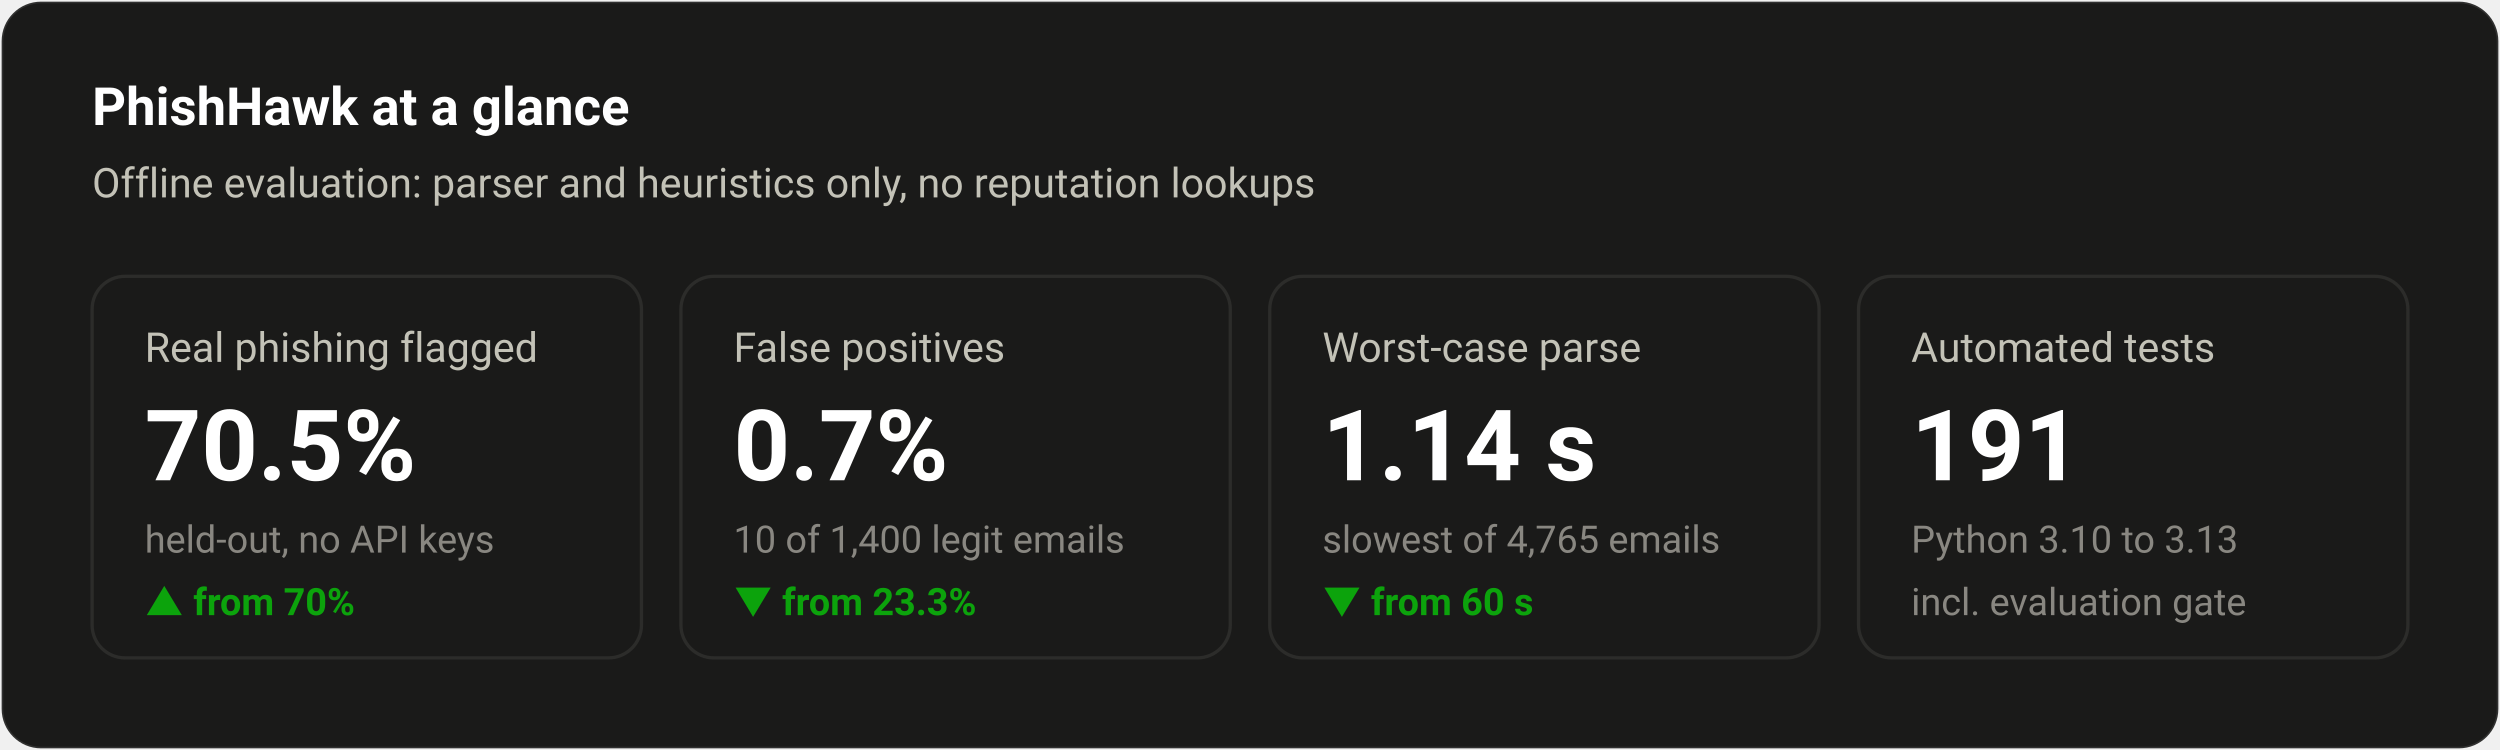
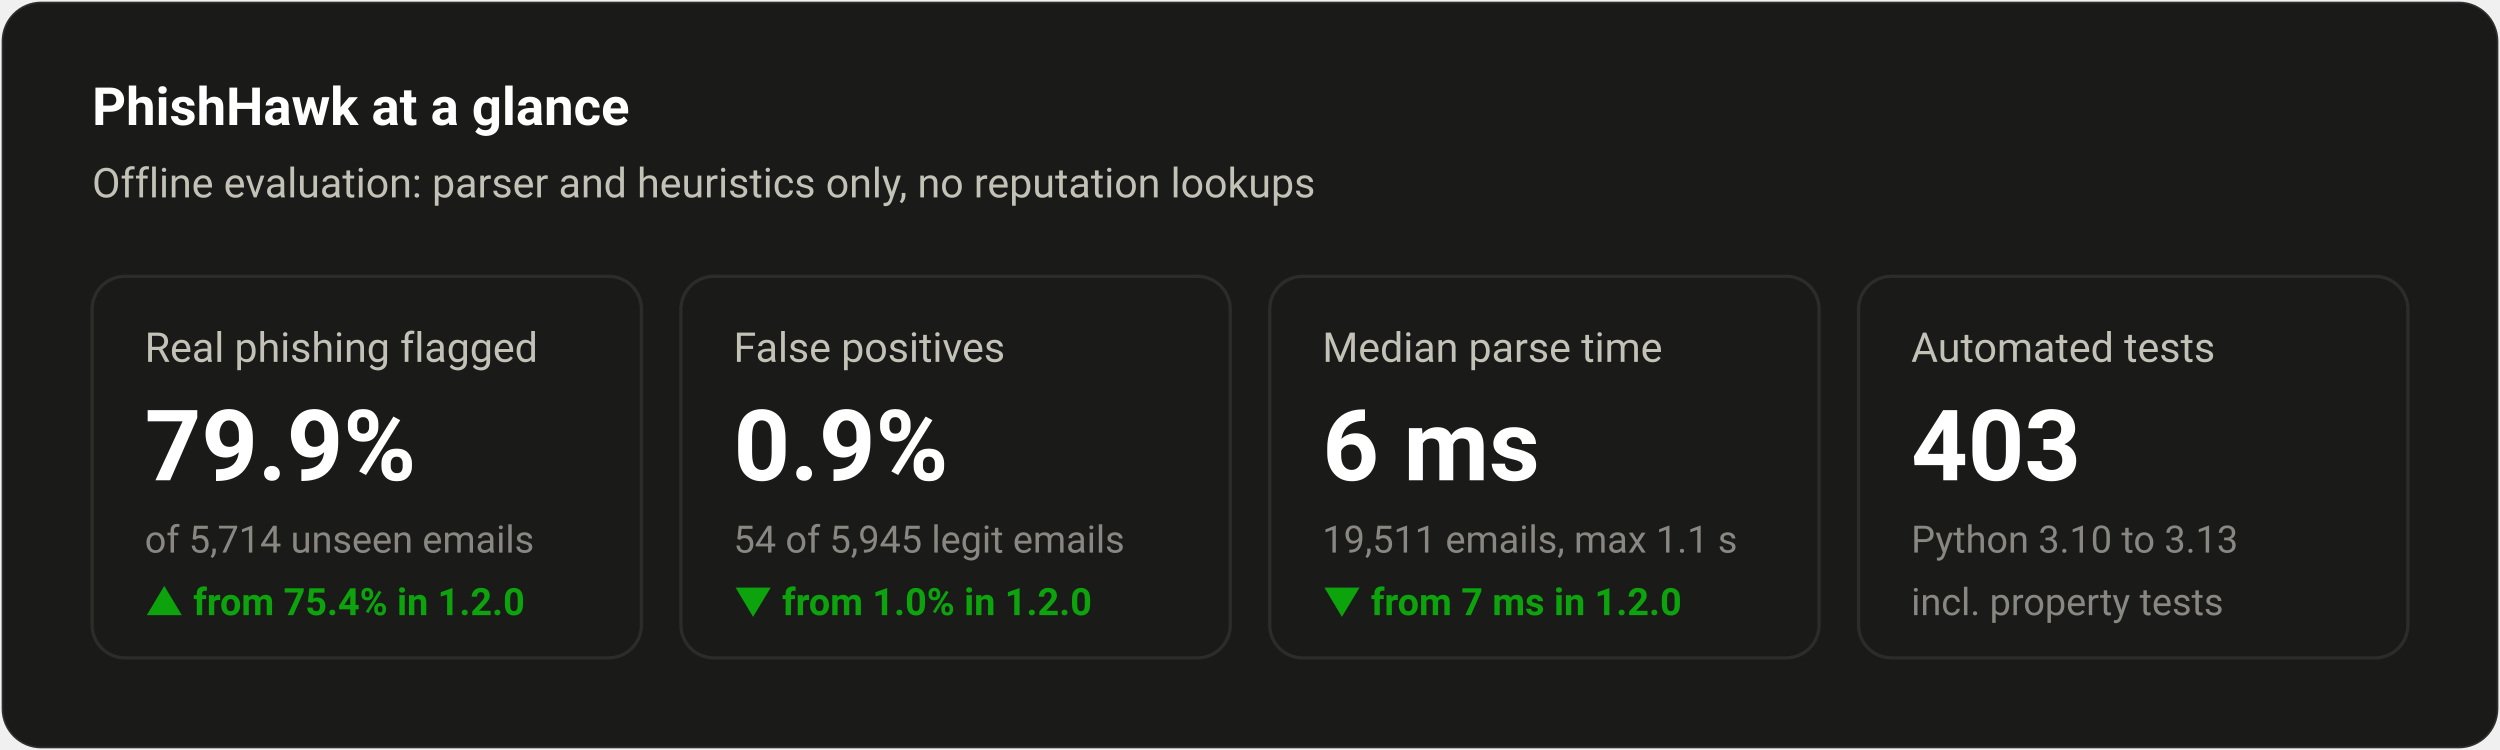
<svg xmlns="http://www.w3.org/2000/svg" width="760" height="228" viewBox="0 0 760 228" font-family="system-ui,-apple-system,'Segoe UI',Roboto,sans-serif" role="img" aria-label="PhishHawk at a glance">
  <rect x="0.5" y="0.5" width="759" height="227" rx="12" fill="#1a1a19" stroke="rgba(255,255,255,0.10)" />
  <text x="28.0" y="38.0" fill="#ffffff" font-size="16" font-weight="600" text-anchor="start">PhishHawk at a glance</text>
  <text x="28.0" y="60.0" fill="#c3c2b7" font-size="12.5" font-weight="400" text-anchor="start">Offline evaluation: parser and heuristics only, no reputation lookups</text>
  <rect x="28.0" y="84" width="167.0" height="116" rx="10" fill="none" stroke="#2c2c2a" />
  <text x="44.0" y="110.0" fill="#c3c2b7" font-size="12.5" font-weight="400" text-anchor="start">Real phishing flagged</text>
-   <text x="44.0" y="146.0" fill="#ffffff" font-size="30" font-weight="600" text-anchor="start">70.5%</text>
-   <text x="44.0" y="168.0" fill="#898781" font-size="11.5" font-weight="400" text-anchor="start">held-out, no API keys</text>
-   <text x="44.0" y="187.0" fill="#0ca30c" font-size="11.5" font-weight="600" text-anchor="start">▲ from 70%</text>
+   <text x="44.0" y="146.0" fill="#ffffff" font-size="30" font-weight="600" text-anchor="start">79.9%</text>
+   <text x="44.0" y="168.0" fill="#898781" font-size="11.5" font-weight="400" text-anchor="start">of 5,714 unseen emails</text>
+   <text x="44.0" y="187.0" fill="#0ca30c" font-size="11.5" font-weight="600" text-anchor="start">▲ from 75.4% in 1.2.0</text>
  <rect x="207.0" y="84" width="167.0" height="116" rx="10" fill="none" stroke="#2c2c2a" />
  <text x="223.0" y="110.0" fill="#c3c2b7" font-size="12.5" font-weight="400" text-anchor="start">False positives</text>
-   <text x="223.0" y="146.0" fill="#ffffff" font-size="30" font-weight="600" text-anchor="start">0.7%</text>
-   <text x="223.0" y="168.0" fill="#898781" font-size="11.5" font-weight="400" text-anchor="start">10 of 1,400 legit emails</text>
-   <text x="223.0" y="187.0" fill="#0ca30c" font-size="11.5" font-weight="600" text-anchor="start">▼ from 23.3%</text>
+   <text x="223.0" y="146.0" fill="#ffffff" font-size="30" font-weight="600" text-anchor="start">0.9%</text>
+   <text x="223.0" y="168.0" fill="#898781" font-size="11.5" font-weight="400" text-anchor="start">54 of 5,945 legit emails</text>
+   <text x="223.0" y="187.0" fill="#0ca30c" font-size="11.5" font-weight="600" text-anchor="start">▼ from 1.0% in 1.2.0</text>
  <rect x="386.0" y="84" width="167.0" height="116" rx="10" fill="none" stroke="#2c2c2a" />
-   <text x="402.0" y="110.0" fill="#c3c2b7" font-size="12.5" font-weight="400" text-anchor="start">Worst-case parse</text>
-   <text x="402.0" y="146.0" fill="#ffffff" font-size="30" font-weight="600" text-anchor="start">1.14 s</text>
-   <text x="402.0" y="168.0" fill="#898781" font-size="11.5" font-weight="400" text-anchor="start">slowest of 4,765 emails</text>
-   <text x="402.0" y="187.0" fill="#0ca30c" font-size="11.5" font-weight="600" text-anchor="start">▼ from 60 s</text>
+   <text x="402.0" y="110.0" fill="#c3c2b7" font-size="12.5" font-weight="400" text-anchor="start">Median parse time</text>
+   <text x="402.0" y="146.0" fill="#ffffff" font-size="30" font-weight="600" text-anchor="start">6 ms</text>
+   <text x="402.0" y="168.0" fill="#898781" font-size="11.5" font-weight="400" text-anchor="start">19,511 emails, max 1.1 s</text>
+   <text x="402.0" y="187.0" fill="#0ca30c" font-size="11.5" font-weight="600" text-anchor="start">▼ from 7 ms in 1.2.0</text>
  <rect x="565.0" y="84" width="167.0" height="116" rx="10" fill="none" stroke="#2c2c2a" />
  <text x="581.0" y="110.0" fill="#c3c2b7" font-size="12.5" font-weight="400" text-anchor="start">Automated tests</text>
-   <text x="581.0" y="146.0" fill="#ffffff" font-size="30" font-weight="600" text-anchor="start">191</text>
+   <text x="581.0" y="146.0" fill="#ffffff" font-size="30" font-weight="600" text-anchor="start">403</text>
  <text x="581.0" y="168.0" fill="#898781" font-size="11.5" font-weight="400" text-anchor="start">Python 3.10 to 3.13</text>
-   <text x="581.0" y="187.0" fill="#898781" font-size="11.5" font-weight="400" text-anchor="start">incl. evaluation gate</text>
+   <text x="581.0" y="187.0" fill="#898781" font-size="11.5" font-weight="400" text-anchor="start">incl. property tests</text>
</svg>
